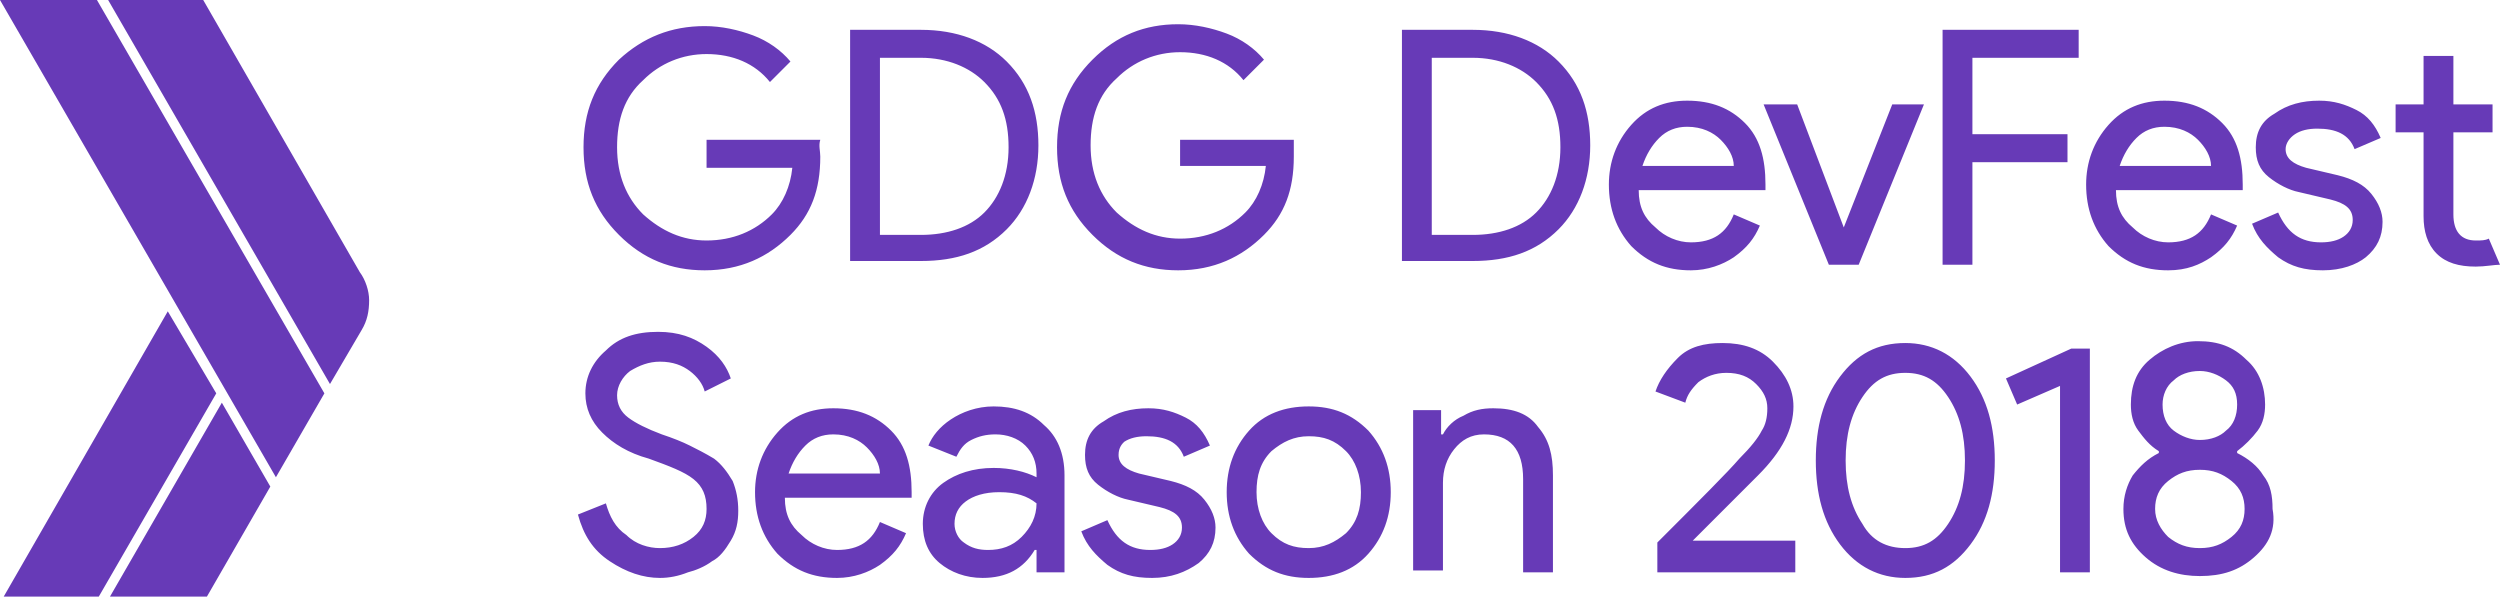
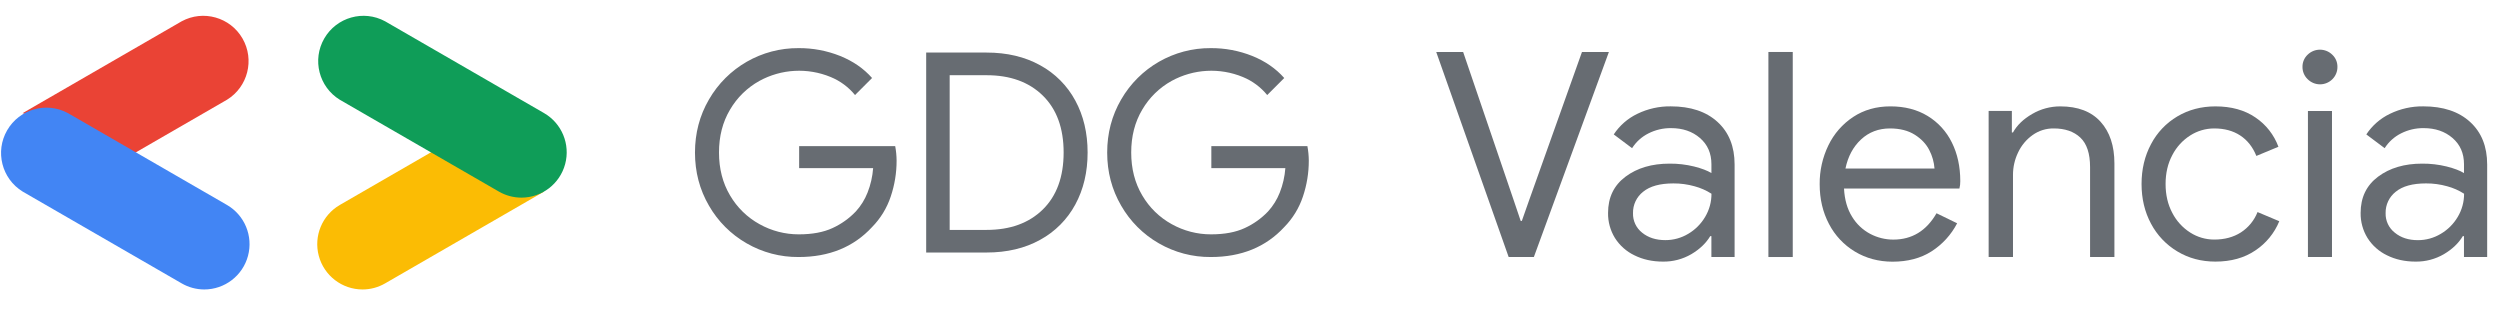
- <svg xmlns="http://www.w3.org/2000/svg" id="Layer_4" width="134.1" height="32">
-   <style>.st0{fill:#673ab7}</style>
-   <g id="XMLID_261_">
-     <path id="XMLID_259_" d="M5.2 0H0l14.8 25.6 2.6-4.5z" class="st0" />
-     <path id="XMLID_258_" d="M19.3 14.6L10.9 0H5.8l11.9 20.6 1.7-2.9c.3-.5.4-1 .4-1.6 0-.5-.2-1.1-.5-1.5z" class="st0" />
-     <path id="XMLID_257_" d="M9 16.7L.2 32h5.1l6.3-10.9z" class="st0" />
-     <path id="XMLID_256_" d="M11.9 21.6L5.9 32h5.2l3.4-5.9z" class="st0" />
-   </g>
-   <g id="XMLID_1_">
-     <path d="M44 8.4c0 1.8-.5 3.1-1.6 4.2-1.2 1.2-2.7 1.9-4.6 1.9-1.8 0-3.3-.6-4.6-1.9-1.3-1.3-1.9-2.8-1.9-4.7s.6-3.4 1.9-4.7C34.5 2 36 1.4 37.8 1.4c.9 0 1.8.2 2.6.5s1.5.8 2 1.4l-1.1 1.1c-.8-1-2-1.5-3.4-1.5-1.3 0-2.5.5-3.4 1.4-1 .9-1.4 2.1-1.4 3.6s.5 2.7 1.4 3.6c1 .9 2.1 1.4 3.4 1.4 1.4 0 2.6-.5 3.5-1.4.6-.6 1-1.5 1.1-2.5h-4.6V7.5H44c-.1.3 0 .6 0 .9zM45.6 14.2V1.6h3.8c1.9 0 3.5.6 4.6 1.7 1.2 1.2 1.7 2.7 1.7 4.5s-.6 3.4-1.7 4.5c-1.2 1.2-2.7 1.7-4.6 1.7h-3.8zm1.6-1.6h2.2c1.4 0 2.6-.4 3.4-1.2.8-.8 1.3-2 1.3-3.5s-.4-2.6-1.3-3.5c-.8-.8-2-1.3-3.4-1.3h-2.2v9.5zM69.4 8.4c0 1.8-.5 3.1-1.6 4.2-1.2 1.2-2.7 1.9-4.6 1.9-1.8 0-3.3-.6-4.6-1.9-1.3-1.3-1.9-2.8-1.9-4.7s.6-3.4 1.9-4.7c1.3-1.3 2.8-1.9 4.6-1.9.9 0 1.8.2 2.6.5s1.5.8 2 1.4l-1.1 1.1c-.8-1-2-1.5-3.4-1.5-1.3 0-2.5.5-3.4 1.4-1 .9-1.4 2.1-1.4 3.6s.5 2.7 1.4 3.6c1 .9 2.1 1.4 3.4 1.4 1.4 0 2.6-.5 3.5-1.4.6-.6 1-1.5 1.1-2.5h-4.6V7.5h6.1v.9zM75.2 14.2V1.6H79c1.9 0 3.5.6 4.6 1.7 1.2 1.2 1.7 2.7 1.7 4.5s-.6 3.4-1.7 4.5C82.4 13.5 80.9 14 79 14h-3.8zm1.6-1.6H79c1.4 0 2.6-.4 3.4-1.2.8-.8 1.3-2 1.3-3.5s-.4-2.6-1.3-3.5c-.8-.8-2-1.3-3.4-1.3h-2.2v9.5zM90.7 14.5c-1.3 0-2.3-.4-3.2-1.3-.8-.9-1.2-2-1.2-3.3 0-1.2.4-2.3 1.2-3.2.8-.9 1.8-1.3 3-1.3 1.3 0 2.3.4 3.1 1.2.8.8 1.1 1.9 1.1 3.3v.3h-6.8c0 .9.3 1.5.9 2 .5.5 1.2.8 1.9.8 1.2 0 1.9-.5 2.3-1.5l1.4.6c-.3.7-.7 1.2-1.4 1.7-.6.4-1.4.7-2.3.7zM93 8.9c0-.5-.3-1-.7-1.4-.4-.4-1-.7-1.8-.7-.6 0-1.1.2-1.5.6-.4.4-.7.9-.9 1.5H93zM98.1 14.2l-3.5-8.6h1.8l2.5 6.6 2.6-6.6h1.7l-3.5 8.6h-1.6zM105.8 14.2h-1.6V1.6h7.3v1.5h-5.7v4.1h5.1v1.5h-5.1v5.5zM116.3 14.5c-1.3 0-2.3-.4-3.2-1.3-.8-.9-1.2-2-1.2-3.3 0-1.2.4-2.3 1.2-3.2.8-.9 1.8-1.3 3-1.3 1.3 0 2.3.4 3.1 1.2.8.8 1.1 1.9 1.1 3.3v.3h-6.8c0 .9.3 1.5.9 2 .5.5 1.2.8 1.9.8 1.2 0 1.9-.5 2.3-1.5l1.4.6c-.3.7-.7 1.2-1.4 1.7-.6.4-1.3.7-2.3.7zm2.3-5.6c0-.5-.3-1-.7-1.4-.4-.4-1-.7-1.8-.7-.6 0-1.1.2-1.5.6-.4.4-.7.9-.9 1.5h4.9zM124.6 14.5c-1 0-1.7-.2-2.4-.7-.6-.5-1.1-1-1.4-1.8l1.4-.6c.5 1.1 1.2 1.6 2.3 1.6.5 0 .9-.1 1.2-.3.3-.2.5-.5.5-.9 0-.6-.4-.9-1.2-1.1l-1.7-.4c-.5-.1-1.1-.4-1.6-.8s-.7-.9-.7-1.6c0-.8.3-1.4 1-1.8.7-.5 1.5-.7 2.4-.7.8 0 1.4.2 2 .5.6.3 1 .8 1.3 1.5l-1.4.6c-.3-.8-1-1.1-2-1.1-.5 0-.9.1-1.2.3-.3.2-.5.5-.5.8 0 .5.4.8 1.1 1l1.7.4c.8.2 1.4.5 1.8 1 .4.5.6 1 .6 1.5 0 .8-.3 1.4-.9 1.9-.5.4-1.3.7-2.3.7zM132.8 14.3c-.9 0-1.6-.2-2.1-.7-.5-.5-.7-1.2-.7-2V7.1h-1.5V5.6h1.5V3h1.6v2.6h2.1v1.5h-2.1v4.4c0 .9.4 1.4 1.2 1.4.3 0 .5 0 .7-.1l.6 1.4c-.3 0-.8.1-1.3.1zM35.4 31c-.9 0-1.8-.3-2.7-.9-.9-.6-1.4-1.4-1.7-2.5l1.5-.6c.2.7.5 1.3 1.1 1.7.5.5 1.2.7 1.8.7.7 0 1.3-.2 1.8-.6.5-.4.7-.9.7-1.5 0-.7-.2-1.2-.7-1.6-.5-.4-1.3-.7-2.4-1.1-1.1-.3-1.9-.8-2.5-1.4-.6-.6-.9-1.3-.9-2.1 0-.9.4-1.7 1.1-2.3.7-.7 1.6-1 2.8-1 1.1 0 1.9.3 2.6.8.7.5 1.1 1.1 1.3 1.7l-1.4.7c-.1-.4-.4-.8-.8-1.1-.4-.3-.9-.5-1.6-.5-.6 0-1.1.2-1.6.5-.4.3-.7.8-.7 1.3s.2.9.6 1.2c.4.3 1 .6 1.8.9.6.2 1.1.4 1.5.6.4.2.8.4 1.3.7.4.3.7.7 1 1.2.2.5.3 1 .3 1.6 0 .6-.1 1.1-.4 1.6-.3.5-.6.9-1 1.1-.4.3-.9.5-1.3.6-.5.2-1 .3-1.5.3zM44.9 31c-1.3 0-2.3-.4-3.2-1.3-.8-.9-1.2-2-1.2-3.3 0-1.2.4-2.3 1.2-3.2.8-.9 1.8-1.3 3-1.3 1.3 0 2.3.4 3.1 1.2.8.8 1.1 1.9 1.1 3.3v.3h-6.8c0 .9.3 1.5.9 2 .5.5 1.2.8 1.9.8 1.2 0 1.9-.5 2.3-1.5l1.4.6c-.3.7-.7 1.2-1.4 1.7-.6.4-1.4.7-2.3.7zm2.3-5.6c0-.5-.3-1-.7-1.4-.4-.4-1-.7-1.8-.7-.6 0-1.1.2-1.5.6-.4.4-.7.9-.9 1.5h4.9zM52.7 31c-.9 0-1.7-.3-2.3-.8-.6-.5-.9-1.2-.9-2.1 0-.9.4-1.7 1.1-2.2.7-.5 1.6-.8 2.7-.8.9 0 1.7.2 2.3.5v-.2c0-.6-.2-1.1-.6-1.5-.4-.4-1-.6-1.6-.6-.5 0-.9.1-1.3.3-.4.2-.6.5-.8.9l-1.5-.6c.2-.5.6-1 1.2-1.4.6-.4 1.4-.7 2.3-.7 1.1 0 2 .3 2.7 1 .7.6 1.1 1.5 1.1 2.7v5.2h-1.5v-1.2h-.1c-.6 1-1.5 1.5-2.8 1.5zm.3-1.5c.7 0 1.3-.2 1.8-.7.5-.5.8-1.1.8-1.8-.5-.4-1.1-.6-2-.6-.8 0-1.4.2-1.8.5-.4.3-.6.7-.6 1.2 0 .4.2.8.5 1 .4.3.8.4 1.3.4zM61.8 31c-1 0-1.7-.2-2.4-.7-.6-.5-1.1-1-1.4-1.8l1.4-.6c.5 1.1 1.2 1.6 2.3 1.6.5 0 .9-.1 1.2-.3.3-.2.5-.5.5-.9 0-.6-.4-.9-1.2-1.1l-1.7-.4c-.5-.1-1.1-.4-1.6-.8s-.7-.9-.7-1.6c0-.8.3-1.4 1-1.8.7-.5 1.5-.7 2.4-.7.8 0 1.4.2 2 .5.6.3 1 .8 1.3 1.5l-1.4.6c-.3-.8-1-1.1-2-1.1-.5 0-.9.1-1.2.3-.1.1-.3.3-.3.7 0 .5.4.8 1.1 1l1.7.4c.8.2 1.4.5 1.8 1 .4.5.6 1 .6 1.5 0 .8-.3 1.4-.9 1.9-.7.5-1.5.8-2.5.8zM67 23.1c.8-.9 1.9-1.3 3.2-1.3 1.3 0 2.3.4 3.2 1.3.8.9 1.2 2 1.2 3.3 0 1.3-.4 2.4-1.2 3.3-.8.9-1.9 1.3-3.2 1.3-1.3 0-2.3-.4-3.2-1.3-.8-.9-1.2-2-1.2-3.3 0-1.3.4-2.4 1.2-3.3zm1.2 5.5c.6.6 1.2.8 2 .8s1.4-.3 2-.8c.6-.6.8-1.3.8-2.2 0-.9-.3-1.7-.8-2.2-.6-.6-1.2-.8-2-.8s-1.4.3-2 .8c-.6.6-.8 1.3-.8 2.2 0 .9.3 1.7.8 2.2zM77.3 22.1v1.2h.1c.2-.4.6-.8 1.1-1 .5-.3 1-.4 1.6-.4 1.1 0 1.9.3 2.4 1 .6.7.8 1.5.8 2.6v5.2h-1.6v-5c0-1.6-.7-2.4-2.1-2.4-.7 0-1.2.3-1.6.8-.4.5-.6 1.1-.6 1.8v4.7h-1.6V22h1.5zM96.5 30.7h-7.6v-1.6c2.3-2.3 3.8-3.8 4.4-4.5.6-.6 1-1.1 1.2-1.5.2-.3.3-.7.3-1.2s-.2-.9-.6-1.3c-.4-.4-.9-.6-1.6-.6-.6 0-1.1.2-1.5.5-.4.4-.6.7-.7 1.1l-1.6-.6c.2-.6.6-1.2 1.2-1.8.6-.6 1.4-.8 2.4-.8 1.1 0 2 .3 2.7 1 .7.7 1.1 1.5 1.1 2.4 0 1.2-.6 2.4-1.9 3.7L90.8 29h5.5v1.7zM105.7 29.2c-.9 1.2-2 1.8-3.5 1.8-1.4 0-2.6-.6-3.5-1.8-.9-1.2-1.3-2.7-1.3-4.5 0-1.8.4-3.3 1.3-4.5.9-1.2 2-1.8 3.5-1.8 1.4 0 2.6.6 3.5 1.8.9 1.2 1.3 2.7 1.3 4.5 0 1.8-.4 3.3-1.3 4.5zm-3.5.2c1 0 1.7-.4 2.3-1.3.6-.9.9-2 .9-3.4s-.3-2.5-.9-3.4c-.6-.9-1.3-1.3-2.3-1.3-1 0-1.7.4-2.3 1.3-.6.9-.9 2-.9 3.4s.3 2.5.9 3.4c.5.9 1.3 1.3 2.3 1.3zM112.1 30.7h-1.6v-10l-2.3 1-.6-1.4 3.5-1.6h1v12zM120.9 29.9c-.8.7-1.7 1-2.9 1-1.1 0-2.1-.3-2.9-1-.8-.7-1.2-1.5-1.2-2.6 0-.7.2-1.3.5-1.8.4-.5.8-.9 1.4-1.2v-.1c-.5-.3-.8-.7-1.1-1.1-.3-.4-.4-.9-.4-1.4 0-1 .3-1.8 1-2.4.7-.6 1.6-1 2.6-1 1.1 0 1.9.3 2.6 1 .7.6 1 1.5 1 2.4 0 .5-.1 1-.4 1.4-.3.4-.7.8-1.1 1.1v.1c.6.3 1.1.7 1.4 1.2.4.5.5 1.1.5 1.8.2 1.1-.2 1.9-1 2.6zm-4.6-1.1c.5.4 1 .6 1.7.6s1.2-.2 1.7-.6c.5-.4.7-.9.7-1.5s-.2-1.1-.7-1.5c-.5-.4-1-.6-1.7-.6s-1.2.2-1.7.6c-.5.4-.7.9-.7 1.5s.3 1.1.7 1.5zm.3-5.7c.4.3.9.5 1.4.5.6 0 1.1-.2 1.4-.5.4-.3.6-.8.6-1.4 0-.6-.2-1-.6-1.3-.4-.3-.9-.5-1.4-.5-.6 0-1.1.2-1.4.5-.4.3-.6.8-.6 1.3 0 .6.2 1.1.6 1.4z" class="st0" />
+ <svg xmlns="http://www.w3.org/2000/svg" viewBox="0 0 2758.64 344.93">
+   <path d="m148.9 168.7 101.56-58.64a50 50 0 0 0 -50-86.56l-175.46 101.33z" fill="#ea4335" />
+   <path d="m225.43 319.41a50 50 0 0 0 25-93.26l-175.43-101.32a50 50 0 0 0 -50 86.56l175.49 101.31a49.73 49.73 0 0 0 24.94 6.71z" fill="#4285f4" />
+   <path d="m400 319.41a49.73 49.73 0 0 0 24.94-6.7l175.5-101.33-122.33-44.78-103.11 59.55a50 50 0 0 0 25 93.26z" fill="#fbbc04" />
+   <path d="m575.4 218.09a50 50 0 0 0 25-93.26l-175.46-101.33a50 50 0 0 0 -50 86.56l175.52 101.32a49.77 49.77 0 0 0 24.94 6.71z" fill="#0f9d58" />
+   <g fill="#676c72">
+     <path d="m823.89 268.51a112.21 112.21 0 0 1 -41.6-41.6q-15.41-26.5-15.41-58.55t15.41-58.55a113.2 113.2 0 0 1 98.92-56.7 121.39 121.39 0 0 1 45.79 8.61q21.42 8.63 35.29 24.35l-18.8 18.8a68 68 0 0 0 -26.84-19.87 91.16 91.16 0 0 0 -78.74 4.31 85.66 85.66 0 0 0 -32.36 31.69q-12.18 20.5-12.17 47.3t12.17 47.3a85.29 85.29 0 0 0 32.51 31.74 88.37 88.37 0 0 0 43.45 11.25q22.19 0 37.13-6.93a83.25 83.25 0 0 0 25.73-18.34 67.36 67.36 0 0 0 12.94-20.8 91.9 91.9 0 0 0 6.16-27h-81.65v-24.26h106a91.72 91.72 0 0 1 1.54 16 123.51 123.51 0 0 1 -6.47 39.6 87.47 87.47 0 0 1 -20.65 33.75q-30.51 33-81 33a112.73 112.73 0 0 1 -57.35-15.1z" />
+     <path d="m1022 58h66.57q33.9 0 59.17 14a96.57 96.57 0 0 1 38.83 39q13.56 25 13.56 57.32t-13.56 57.32a96.54 96.54 0 0 1 -38.83 39q-25.27 14-59.17 14h-66.57zm66.57 195.69q39.13 0 62.1-22.5t23-62.87q0-40.37-23-62.87t-62.07-22.45h-40.68v170.71z" />
+     <path d="m1278.74 268.51a112.21 112.21 0 0 1 -41.6-41.6q-15.41-26.5-15.41-58.55t15.41-58.55a113.2 113.2 0 0 1 98.92-56.7 121.4 121.4 0 0 1 45.76 8.63q21.41 8.63 35.29 24.35l-18.8 18.8a68 68 0 0 0 -26.8-19.89 91.16 91.16 0 0 0 -78.74 4.31 85.65 85.65 0 0 0 -32.36 31.69q-12.18 20.5-12.17 47.3t12.17 47.3a85.29 85.29 0 0 0 32.51 31.74 88.37 88.37 0 0 0 43.45 11.25q22.19 0 37.13-6.93a83.23 83.23 0 0 0 25.73-18.34 67.32 67.32 0 0 0 12.94-20.8 91.89 91.89 0 0 0 6.16-27h-81.67v-24.26h106a91.73 91.73 0 0 1 1.54 16 123.51 123.51 0 0 1 -6.47 39.6 87.46 87.46 0 0 1 -20.65 33.75q-30.51 33-81 33a112.73 112.73 0 0 1 -57.34-15.1z" />
+     <path d="m1584.81 57.35h29.7l55.93 164 7.58 22.44h1.26l7.9-22.44 58.46-164h29.7l-82.79 226.26h-27.81z" />
+     <path d="m1803.48 281.71a52 52 0 0 1 -21.48-19.12 51.17 51.17 0 0 1 -7.58-27.65q0-25.6 19.28-40t48.66-14.38a110.12 110.12 0 0 1 27 3.16q12.48 3.16 19.12 7.27v-9.8q0-18-12.64-28.91t-31.92-10.9a53.81 53.81 0 0 0 -25 5.85 45.63 45.63 0 0 0 -18 16.27l-20.22-15.17a64.64 64.64 0 0 1 26.07-22.75 81.83 81.83 0 0 1 36.81-8.22q32.86 0 51.67 17.22t18.8 46.93v102.1h-25.6v-23.07h-1.26q-7 11.7-20.86 19.91a60.36 60.36 0 0 1 -31.28 8.22q-17.67-.01-31.57-6.96zm59.41-23.7a52.69 52.69 0 0 0 18.64-18.64 49.19 49.19 0 0 0 7-25.6 66.51 66.51 0 0 0 -18.64-8.22 84.86 84.86 0 0 0 -23.38-3.16q-22.12 0-33.34 9.16a29.2 29.2 0 0 0 -11.22 23.7 26.35 26.35 0 0 0 10.05 21.49q10.11 8.22 25.6 8.22a48.6 48.6 0 0 0 25.29-6.96z" />
+     <path d="m1951.36 57.35h26.86v226.26h-26.86z" />
+     <path d="m2046.8 277.6a76.69 76.69 0 0 1 -28.6-30.49q-10.27-19.43-10.27-43.77a96 96 0 0 1 9.64-43 78 78 0 0 1 27.33-31.28q17.69-11.69 41.08-11.69 23.7 0 41.08 10.59a70.31 70.31 0 0 1 26.7 29.23q9.32 18.65 9.32 42.66a31.45 31.45 0 0 1 -.95 8.22h-127.34q.95 18.33 8.85 31a51.52 51.52 0 0 0 20.07 19 54.42 54.42 0 0 0 25.44 6.32q31 0 47.72-29.07l22.75 11.06a81.14 81.14 0 0 1 -28.28 31q-17.86 11.38-43.13 11.38-23.09-.1-41.41-11.16zm87.85-91.6a52.46 52.46 0 0 0 -5.69-20.22q-5.06-10.11-16-17.06t-27.33-7q-19 0-32.07 12.17t-17.19 32.11z" />
+     <path d="m2194.37 122.44h25.63v23.7h1.26q6.64-12 21.17-20.38a61.06 61.06 0 0 1 31-8.37q29.07 0 44.4 16.91t15.33 46v103.31h-26.86v-99.23q0-22.43-10.74-32.55t-29.39-10.11a39.23 39.23 0 0 0 -23.23 7.27 48.85 48.85 0 0 0 -16 19.12 56.65 56.65 0 0 0 -5.69 24.81v90.69h-26.86z" />
+     <path d="m2402.61 277.44a78.24 78.24 0 0 1 -29.07-30.65q-10.43-19.43-10.43-43.77t10.43-43.92a76.91 76.91 0 0 1 29.07-30.65q18.64-11.06 42-11.06 26.23 0 44.08 12.17a66.64 66.64 0 0 1 25.44 32.39l-24.33 10.11q-6-14.85-17.85-22.59t-28.6-7.74a49 49 0 0 0 -26.54 7.74 56.19 56.19 0 0 0 -19.75 21.65q-7.43 13.91-7.43 31.92t7.43 31.92a56.13 56.13 0 0 0 19.75 21.65 49 49 0 0 0 26.54 7.74q17.06 0 29.39-7.9a47.26 47.26 0 0 0 18.35-22.45l24 10.11a71 71 0 0 1 -26.39 32.23q-18.18 12.32-44.08 12.32-23.37 0-42.01-11.22z" />
+     <path d="m2546.38 87.37a18.54 18.54 0 0 1 -5.69-13.59 18 18 0 0 1 5.69-13.43 19.46 19.46 0 0 1 27.18 0 18 18 0 0 1 5.69 13.43 18.82 18.82 0 0 1 -5.53 13.59 19.26 19.26 0 0 1 -27.33 0zm.32 35.08h26.54v161.16h-26.54z" />
+     <path d="m2633.92 281.71a52 52 0 0 1 -21.49-19.12 51.17 51.17 0 0 1 -7.58-27.65q0-25.6 19.28-40t48.66-14.38a110.12 110.12 0 0 1 27 3.16q12.48 3.16 19.12 7.27v-9.8q0-18-12.64-28.91t-31.92-10.9a53.81 53.81 0 0 0 -25 5.85 45.63 45.63 0 0 0 -18 16.27l-20.22-15.17a64.64 64.64 0 0 1 26.07-22.75 81.83 81.83 0 0 1 36.81-8.22q32.86 0 51.67 17.22t18.8 46.93v102.1h-25.6v-23.07h-1.26q-7 11.7-20.86 19.91a60.36 60.36 0 0 1 -31.28 8.22q-17.66-.01-31.56-6.96zm59.41-23.7a52.69 52.69 0 0 0 18.67-18.65 49.19 49.19 0 0 0 7-25.6 66.51 66.51 0 0 0 -18.64-8.22 84.86 84.86 0 0 0 -23.38-3.16q-22.12 0-33.34 9.16a29.2 29.2 0 0 0 -11.22 23.7 26.35 26.35 0 0 0 10.11 21.49q10.03 8.27 25.47 8.27a48.6 48.6 0 0 0 25.33-7z" />
  </g>
</svg>
